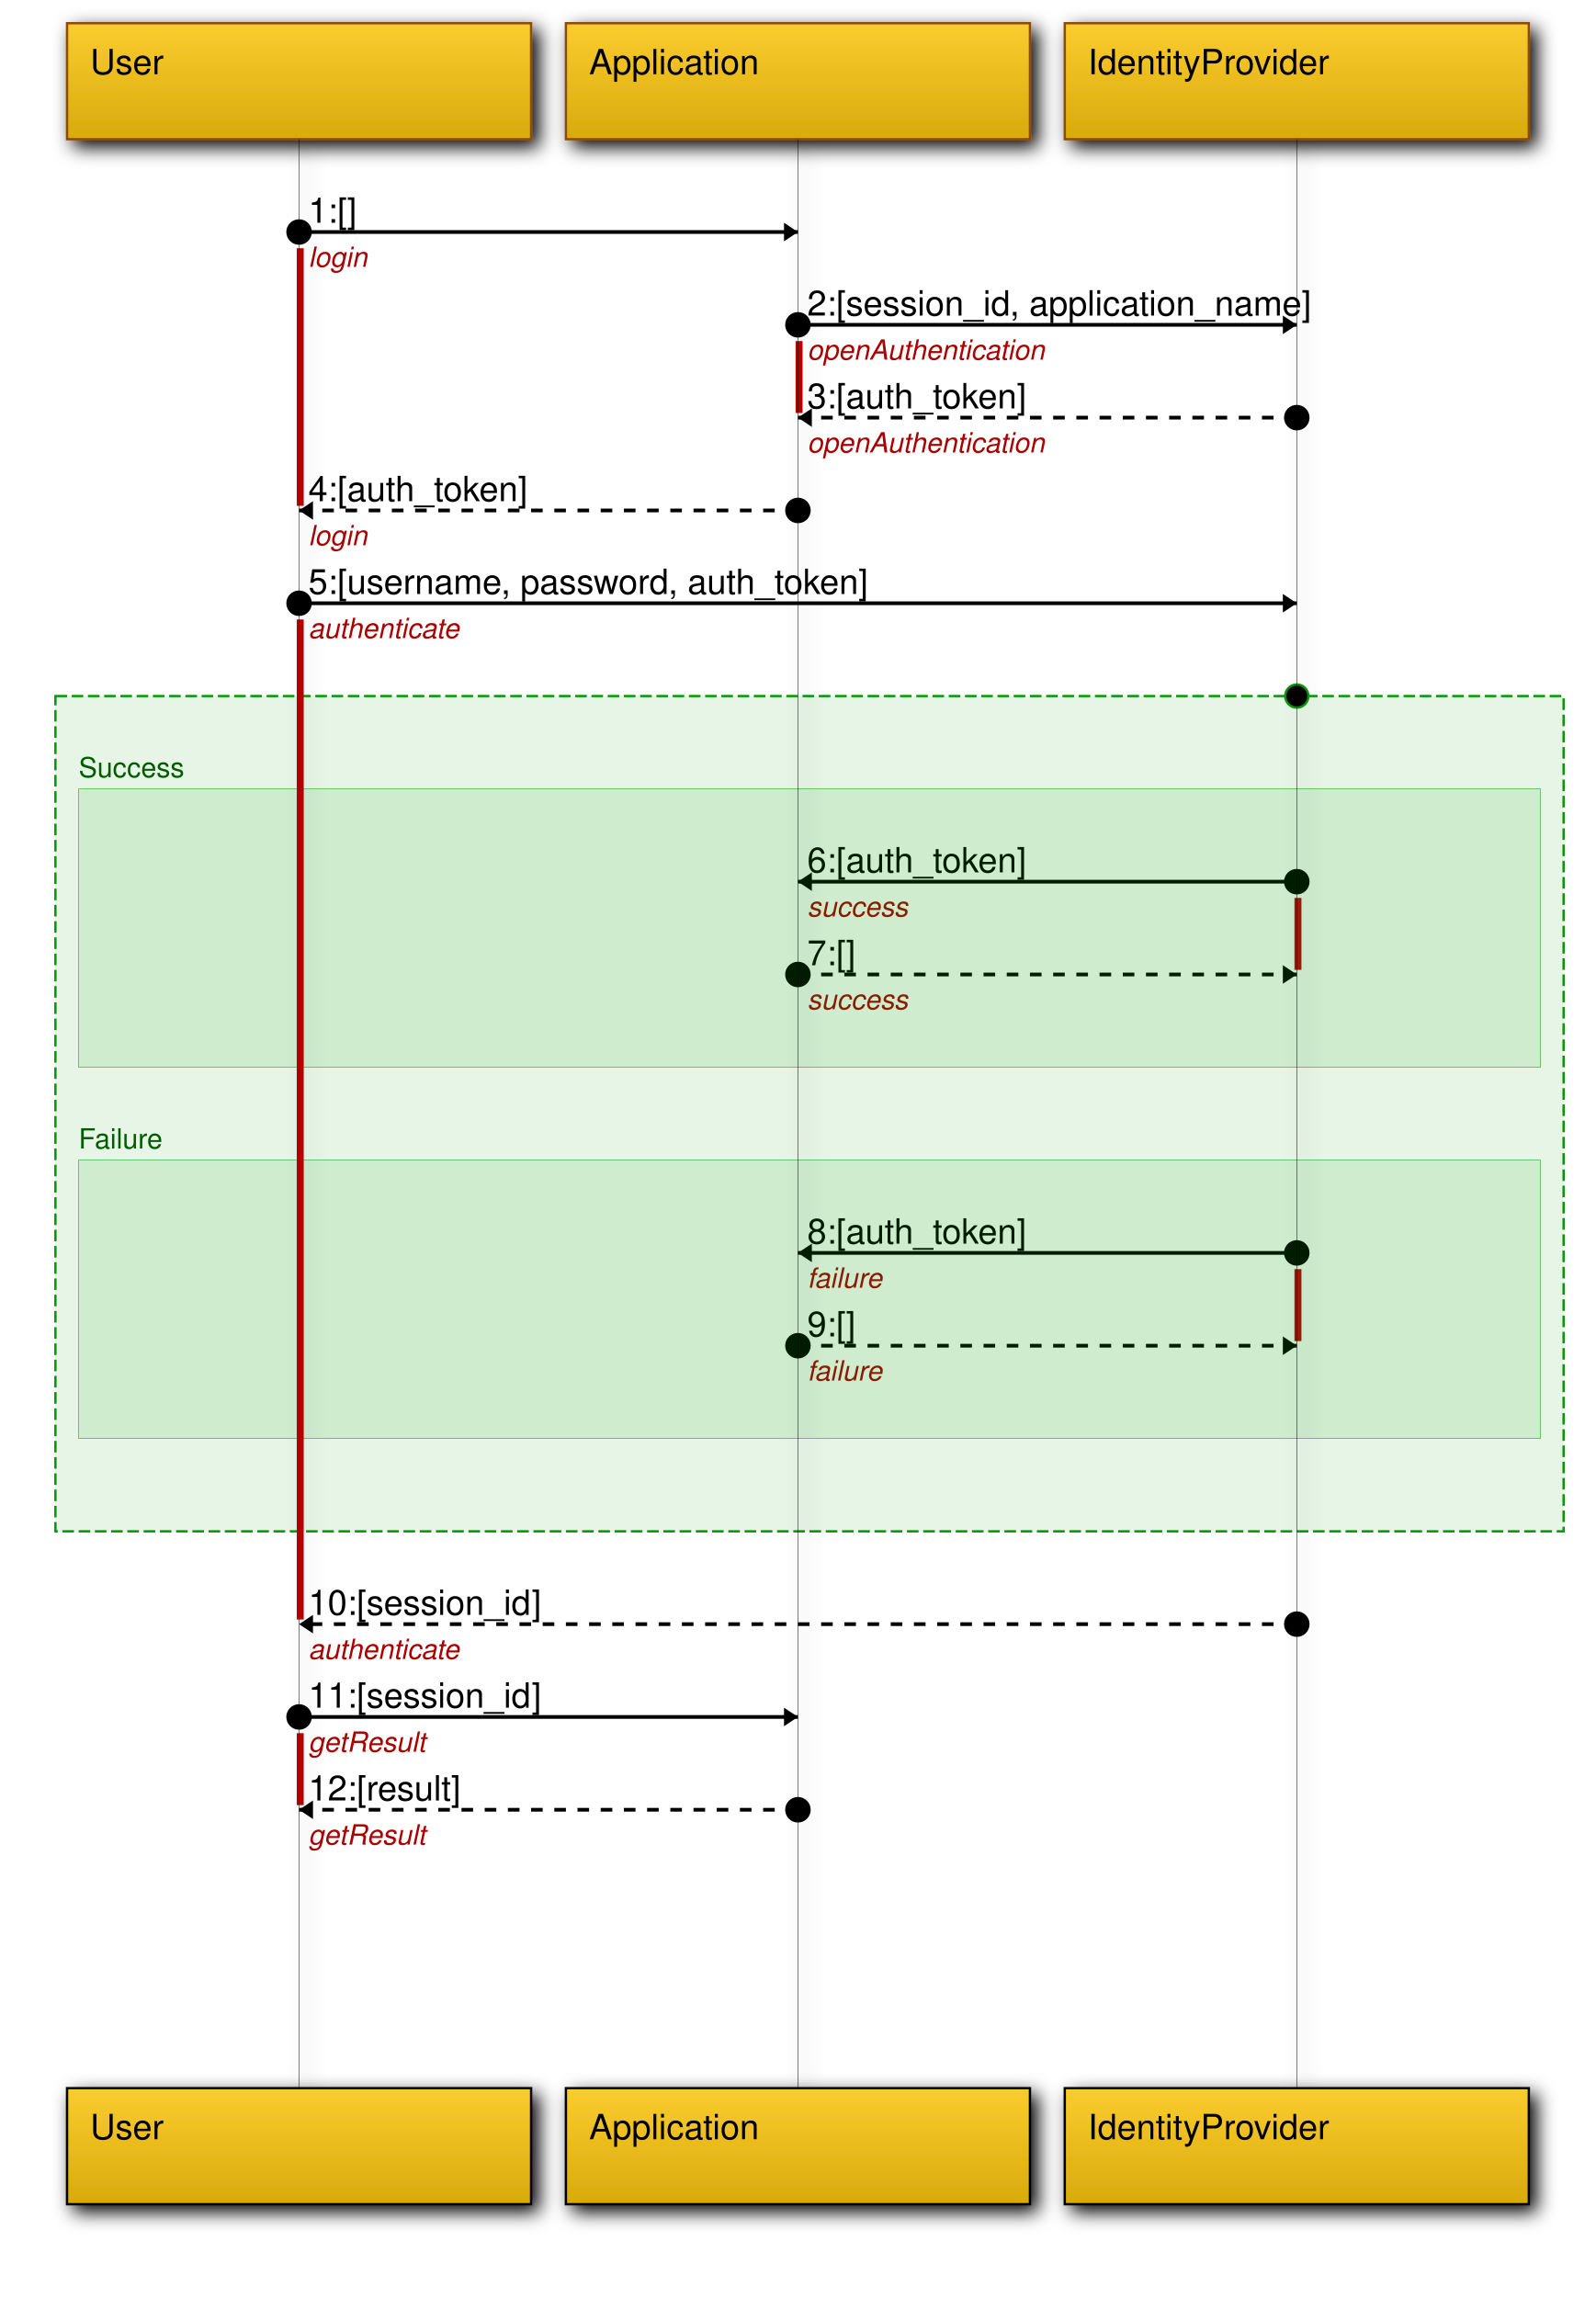
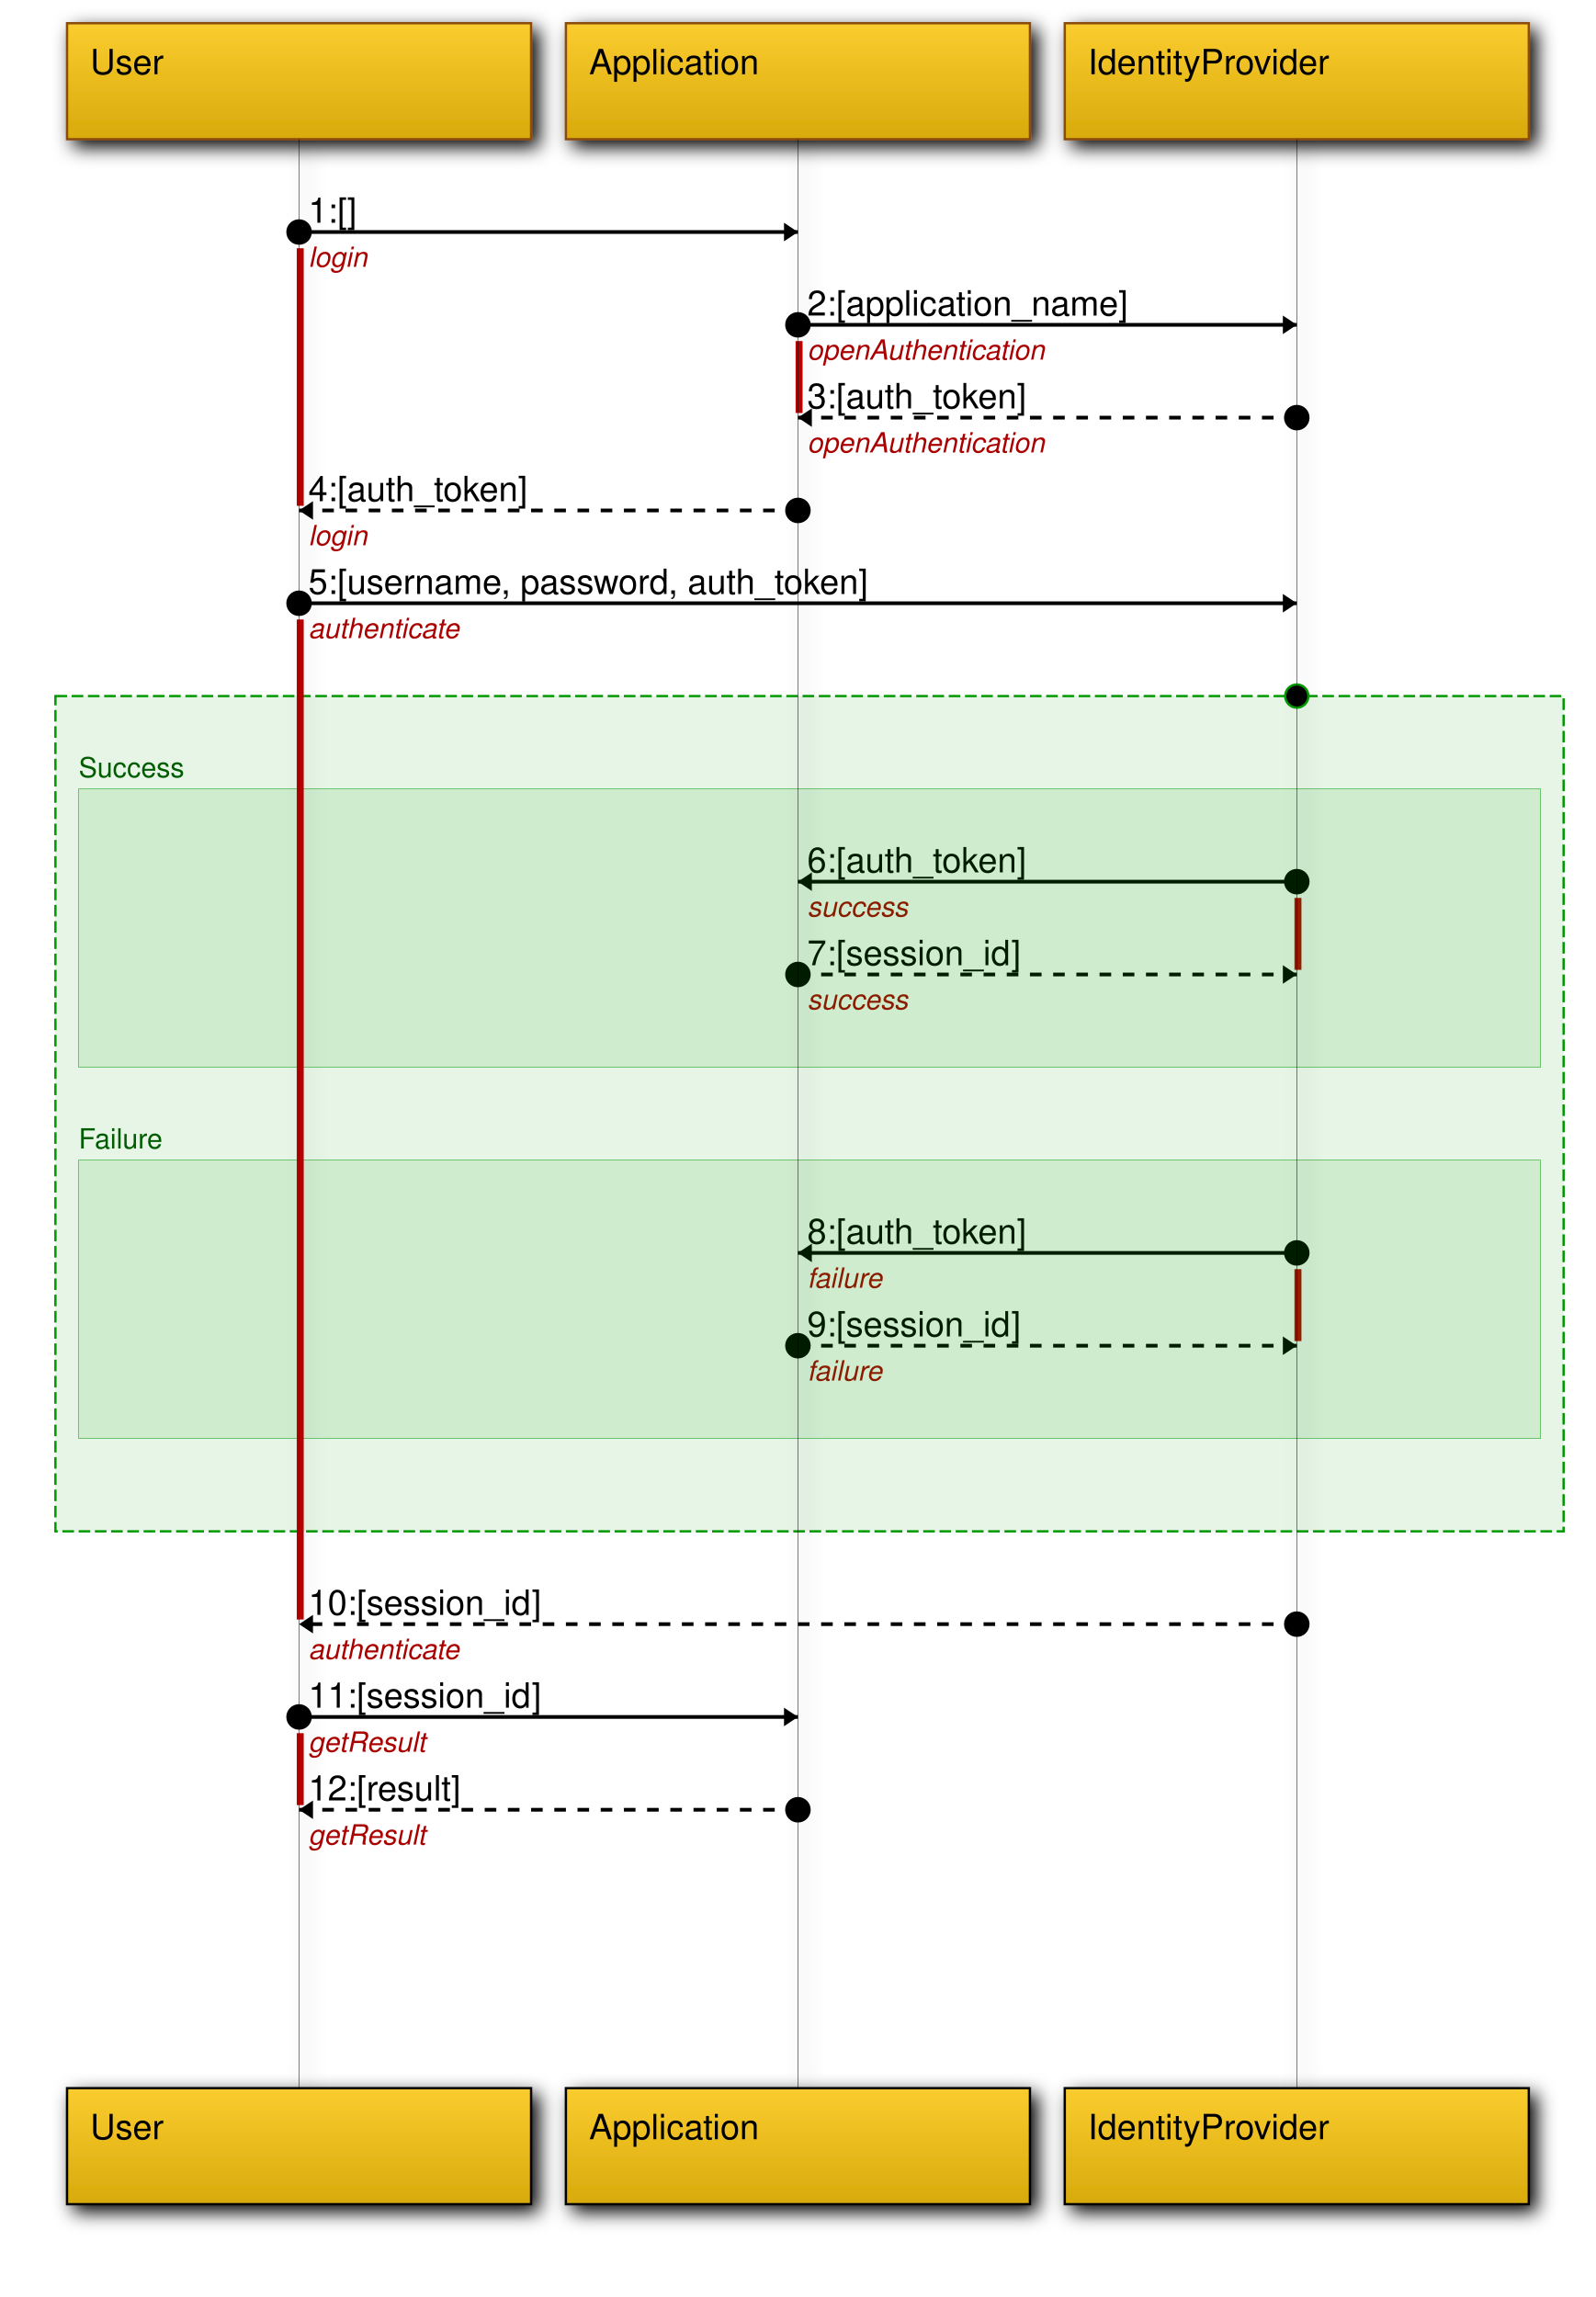
<svg xmlns="http://www.w3.org/2000/svg" width="660" height="990" style="animation-delay: 0s; animation-direction: normal; animation-duration: 0s; animation-fill-mode: none; animation-iteration-count: 1; animation-name: none; animation-play-state: running; animation-timing-function: ease; background-attachment: scroll; background-blend-mode: normal; background-clip: border-box; background-color: rgba(0, 0, 0, 0); background-image: none; background-origin: padding-box; background-position: 0% 0%; background-repeat: repeat; background-size: auto; border-bottom-color: rgb(0, 0, 0); border-bottom-left-radius: 0px; border-bottom-right-radius: 0px; border-bottom-style: none; border-bottom-width: 0px; border-collapse: separate; border-image-outset: 0px; border-image-repeat: stretch; border-image-slice: 100%; border-image-source: none; border-image-width: 1; border-left-color: rgb(0, 0, 0); border-left-style: none; border-left-width: 0px; border-right-color: rgb(0, 0, 0); border-right-style: none; border-right-width: 0px; border-top-color: rgb(0, 0, 0); border-top-left-radius: 0px; border-top-right-radius: 0px; border-top-style: none; border-top-width: 0px; bottom: auto; box-shadow: none; box-sizing: content-box; caption-side: top; clear: none; clip: auto; color: rgb(0, 0, 0); content: ; cursor: auto; direction: ltr; display: inline; empty-cells: show; float: none; font-family: Helvetica; font-kerning: auto; font-size: 16px; font-stretch: normal; font-style: normal; font-variant: normal; font-variant-ligatures: normal; font-weight: normal; height: 950px; image-rendering: auto; isolation: auto; left: auto; letter-spacing: normal; line-height: normal; list-style-image: none; list-style-position: outside; list-style-type: disc; margin-bottom: 0px; margin-left: 0px; margin-right: 0px; margin-top: 0px; max-height: none; max-width: none; min-height: 0px; min-width: 0px; mix-blend-mode: normal; motion-offset: 0px; motion-path: none; motion-rotation: auto 0deg; object-fit: fill; object-position: 50% 50%; opacity: 1; orphans: auto; outline-color: rgb(0, 0, 0); outline-offset: 0px; outline-style: none; outline-width: 0px; overflow-wrap: normal; overflow-x: hidden; overflow-y: hidden; padding-bottom: 0px; padding-left: 0px; padding-right: 0px; padding-top: 0px; page-break-after: auto; page-break-before: auto; page-break-inside: auto; pointer-events: auto; position: static; resize: none; right: auto; speak: normal; table-layout: auto; tab-size: 8; text-align: start; text-align-last: auto; text-decoration: none; text-indent: 0px; text-rendering: auto; text-shadow: none; text-overflow: clip; text-transform: none; top: auto; touch-action: auto; transition-delay: 0s; transition-duration: 0s; transition-property: all; transition-timing-function: ease; unicode-bidi: normal; vertical-align: baseline; visibility: visible; white-space: normal; widows: 1; width: 660px; will-change: auto; word-break: normal; word-spacing: 0px; word-wrap: normal; z-index: auto; zoom: 1; -webkit-appearance: none; backface-visibility: visible; -webkit-background-clip: border-box; -webkit-background-composite: source-over; -webkit-background-origin: padding-box; -webkit-border-horizontal-spacing: 0px; -webkit-border-image: none; -webkit-border-vertical-spacing: 0px; -webkit-box-align: stretch; -webkit-box-decoration-break: slice; -webkit-box-direction: normal; -webkit-box-flex: 0; -webkit-box-flex-group: 1; -webkit-box-lines: single; -webkit-box-ordinal-group: 1; -webkit-box-orient: horizontal; -webkit-box-pack: start; -webkit-box-reflect: none; -webkit-clip-path: none; -webkit-column-break-after: auto; -webkit-column-break-before: auto; -webkit-column-break-inside: auto; -webkit-column-count: auto; -webkit-column-gap: normal; -webkit-column-rule-color: rgb(0, 0, 0); -webkit-column-rule-style: none; -webkit-column-rule-width: 0px; -webkit-column-span: none; -webkit-column-width: auto; -webkit-filter: none; align-content: stretch; align-items: stretch; align-self: stretch; flex-basis: auto; flex-grow: 0; flex-shrink: 1; flex-direction: row; flex-wrap: nowrap; justify-content: flex-start; -webkit-font-smoothing: auto; -webkit-highlight: none; -webkit-hyphenate-character: auto; -webkit-line-break: auto; -webkit-line-clamp: none; -webkit-locale: auto; -webkit-margin-before-collapse: collapse; -webkit-margin-after-collapse: collapse; -webkit-mask-box-image: none; -webkit-mask-box-image-outset: 0px; -webkit-mask-box-image-repeat: stretch; -webkit-mask-box-image-slice: 0 fill; -webkit-mask-box-image-source: none; -webkit-mask-box-image-width: auto; -webkit-mask-clip: border-box; -webkit-mask-composite: source-over; -webkit-mask-image: none; -webkit-mask-origin: border-box; -webkit-mask-position: 0% 0%; -webkit-mask-repeat: repeat; -webkit-mask-size: auto; order: 0; perspective: none; perspective-origin: 330px 475px; -webkit-print-color-adjust: economy; -webkit-rtl-ordering: logical; shape-outside: none; shape-image-threshold: 0; shape-margin: 0px; -webkit-tap-highlight-color: rgba(0, 0, 0, 0.18); -webkit-text-combine: none; -webkit-text-decorations-in-effect: none; -webkit-text-emphasis-color: rgb(0, 0, 0); -webkit-text-emphasis-position: over; -webkit-text-emphasis-style: none; -webkit-text-fill-color: rgb(0, 0, 0); -webkit-text-orientation: vertical-right; -webkit-text-security: none; -webkit-text-stroke-color: rgb(0, 0, 0); -webkit-text-stroke-width: 0px; transform: none; transform-origin: 330px 475px; transform-style: flat; -webkit-user-drag: auto; -webkit-user-modify: read-only; -webkit-user-select: text; -webkit-writing-mode: horizontal-tb; -webkit-app-region: no-drag; buffered-rendering: auto; clip-path: none; clip-rule: nonzero; mask: none; filter: none; flood-color: rgb(0, 0, 0); flood-opacity: 1; lighting-color: rgb(255, 255, 255); stop-color: rgb(0, 0, 0); stop-opacity: 1; color-interpolation: sRGB; color-interpolation-filters: linearRGB; color-rendering: auto; fill: rgb(0, 0, 0); fill-opacity: 1; fill-rule: nonzero; marker-end: none; marker-mid: none; marker-start: none; mask-type: luminance; shape-rendering: auto; stroke: none; stroke-dasharray: none; stroke-dashoffset: 0px; stroke-linecap: butt; stroke-linejoin: miter; stroke-miterlimit: 4; stroke-opacity: 1; stroke-width: 1px; alignment-baseline: auto; baseline-shift: 0px; dominant-baseline: auto; text-anchor: start; writing-mode: horizontal-tb; vector-effect: none; paint-order: fill stroke markers; cx: 0px; cy: 0px; x: 0px; y: 0px; r: 0px; rx: 0px; ry: 0px;" version="1.1">
  <style type="text/css">.componentText {
  font-size:15px;
  fill:black;
}

.arrowLine {
  fill:black;
  stroke-width:5px;
}

.arrowText {
  font-size:15px;
  fill:black;
}

.arrowOperationText {
  font-size:12px;
  fill:#AA0000;
  font-style:italic;
}

.branchText {
  font-size:12px;
  fill:#005500;
}

.sequenceChartComponent {
  fill:orange;
  stroke:#999;
}
</style>
  <svg id="sequence_chart" viewBox="0 0 660 990">
    <defs>
      <linearGradient id="componentGrad" x1="0%" y1="0%" x2="0%" y2="100%">
        <stop offset="0%" style="stop-color:#FACC2E;stop-opacity:1" />
        <stop offset="100%" style="stop-color:#D8AA0C;stop-opacity:1" />
      </linearGradient>
    </defs>
    <defs>
      <filter id="shadow" x="-50%" y="-50%" width="200%" height="200%">
        <feOffset result="offOut" in="SourceAlpha" dx="3" dy="3" />
        <feGaussianBlur result="blurOut" in="offOut" stdDeviation="4" />
        <feBlend in="SourceGraphic" in2="blurOut" mode="normal" />
      </filter>
    </defs>
    <g>
      <circle stroke="black" cx="115" cy="100" r="5" />
      <path d="m 330,100 -6,4 0,-8 z" />
      <line x1="115" y1="100" x2="330" y2="100" style="stroke:black;stroke-width:1.6;" />
      <text class="arrowText" x="119.0" y="96.0">1:[]</text>
      <text class="arrowOperationText" x="119.0" y="115.0">login</text>
    </g>
    <g>
      <circle stroke="black" cx="330" cy="140" r="5" />
      <path d="m 545,140 -6,4 0,-8 z" />
      <line x1="330" y1="140" x2="545" y2="140" style="stroke:black;stroke-width:1.6;" />
-       <text class="arrowText" x="334.0" y="136.0">2:[session_id, application_name]</text>
+       <text class="arrowText" x="334.0" y="136.0">2:[application_name]</text>
      <text class="arrowOperationText" x="334.0" y="155.0">openAuthentication</text>
    </g>
    <g>
      <circle stroke="black" cx="545" cy="180" r="5" />
      <path d="m 330,180 6,4 0,-8 z" /> z"/&gt;<line x1="545" y1="180" x2="330" y2="180" style="stroke:black;stroke-width:1.6;" stroke-dasharray="5,5" />
      <text class="arrowText" x="334.0" y="176.0">3:[auth_token]</text>
      <text class="arrowOperationText" x="334.0" y="195.0">openAuthentication</text>
    </g>
    <rect x="329.0" y="147.0" width="3" height="31.0" style="fill:#BB0000" />
    <g>
      <circle stroke="black" cx="330" cy="220" r="5" />
      <path d="m 115,220 6,4 0,-8 z" /> z"/&gt;<line x1="330" y1="220" x2="115" y2="220" style="stroke:black;stroke-width:1.6;" stroke-dasharray="5,5" />
      <text class="arrowText" x="119.0" y="216.0">4:[auth_token]</text>
      <text class="arrowOperationText" x="119.0" y="235.0">login</text>
    </g>
    <rect x="114.0" y="107.0" width="3" height="111.0" style="fill:#BB0000" />
    <g>
      <circle stroke="black" cx="115" cy="260" r="5" />
      <path d="m 545,260 -6,4 0,-8 z" />
      <line x1="115" y1="260" x2="545" y2="260" style="stroke:black;stroke-width:1.6;" />
      <text class="arrowText" x="119.0" y="256.0">5:[username, password, auth_token]</text>
      <text class="arrowOperationText" x="119.0" y="275.0">authenticate</text>
    </g>
    <g>
      <circle stroke="black" cx="545" cy="380" r="5" />
      <path d="m 330,380 6,4 0,-8 z" /> z"/&gt;<line x1="545" y1="380" x2="330" y2="380" style="stroke:black;stroke-width:1.6;" />
      <text class="arrowText" x="334.0" y="376.0">6:[auth_token]</text>
      <text class="arrowOperationText" x="334.0" y="395.0">success</text>
    </g>
    <g>
      <circle stroke="black" cx="330" cy="420" r="5" />
      <path d="m 545,420 -6,4 0,-8 z" />
      <line x1="330" y1="420" x2="545" y2="420" style="stroke:black;stroke-width:1.6;" stroke-dasharray="5,5" />
-       <text class="arrowText" x="334.0" y="416.0">7:[]</text>
+       <text class="arrowText" x="334.0" y="416.0">7:[session_id]</text>
      <text class="arrowOperationText" x="334.0" y="435.0">success</text>
    </g>
    <rect x="544.0" y="387.0" width="3" height="31.0" style="fill:#BB0000" />
    <rect x="20.0" y="340.0" width="630.0" height="120.0" fill="#009900" fill-opacity="0.1" stroke="#009900" stroke-width="0.2" />
    <text class="branchText" x="20.0" y="335.0">Success</text>
    <g>
      <circle stroke="black" cx="545" cy="540" r="5" />
      <path d="m 330,540 6,4 0,-8 z" /> z"/&gt;<line x1="545" y1="540" x2="330" y2="540" style="stroke:black;stroke-width:1.6;" />
      <text class="arrowText" x="334.0" y="536.0">8:[auth_token]</text>
      <text class="arrowOperationText" x="334.0" y="555.0">failure</text>
    </g>
    <g>
      <circle stroke="black" cx="330" cy="580" r="5" />
      <path d="m 545,580 -6,4 0,-8 z" />
      <line x1="330" y1="580" x2="545" y2="580" style="stroke:black;stroke-width:1.6;" stroke-dasharray="5,5" />
-       <text class="arrowText" x="334.0" y="576.0">9:[]</text>
+       <text class="arrowText" x="334.0" y="576.0">9:[session_id]</text>
      <text class="arrowOperationText" x="334.0" y="595.0">failure</text>
    </g>
    <rect x="544.0" y="547.0" width="3" height="31.0" style="fill:#BB0000" />
    <rect x="20.0" y="500.0" width="630.0" height="120.0" fill="#009900" fill-opacity="0.1" stroke="#009900" stroke-width="0.2" />
    <text class="branchText" x="20.0" y="495.0">Failure</text>
    <rect x="10.0" y="300.0" width="650.0" height="360.0" fill="#009900" fill-opacity="0.1" stroke="#009900" stroke-width="1" stroke-dasharray="5,2" />
    <circle stroke="#009900" cx="545" cy="300.0" r="5" />
    <g>
      <circle stroke="black" cx="545" cy="700" r="5" />
      <path d="m 115,700 6,4 0,-8 z" /> z"/&gt;<line x1="545" y1="700" x2="115" y2="700" style="stroke:black;stroke-width:1.6;" stroke-dasharray="5,5" />
      <text class="arrowText" x="119.0" y="696.0">10:[session_id]</text>
      <text class="arrowOperationText" x="119.0" y="715.0">authenticate</text>
    </g>
    <rect x="114.0" y="267.0" width="3" height="431.0" style="fill:#BB0000" />
    <g>
      <circle stroke="black" cx="115" cy="740" r="5" />
      <path d="m 330,740 -6,4 0,-8 z" />
      <line x1="115" y1="740" x2="330" y2="740" style="stroke:black;stroke-width:1.6;" />
      <text class="arrowText" x="119.0" y="736.0">11:[session_id]</text>
      <text class="arrowOperationText" x="119.0" y="755.0">getResult</text>
    </g>
    <g>
      <circle stroke="black" cx="330" cy="780" r="5" />
      <path d="m 115,780 6,4 0,-8 z" /> z"/&gt;<line x1="330" y1="780" x2="115" y2="780" style="stroke:black;stroke-width:1.6;" stroke-dasharray="5,5" />
      <text class="arrowText" x="119.0" y="776.0">12:[result]</text>
      <text class="arrowOperationText" x="119.0" y="795.0">getResult</text>
    </g>
    <rect x="114.0" y="747.0" width="3" height="31.0" style="fill:#BB0000" />
    <g filter="url(#shadow)" fill="url(#componentGrad)">
      <path stroke="#8A4B08" d="m 15,10 200,0 0,50 -200,0 z" />
      <line x1="115" y1="60" x2="115" y2="900" style="stroke:#000000;stroke-width:0.2;" />
      <path stroke="#000000" d="m 15,900 200,0 0,50 -200,0 z" />
      <text class="componentText" x="25.0" y="32.0">User</text>
      <text class="componentText" x="25.0" y="922.0">User</text>
    </g>
    <g filter="url(#shadow)" fill="url(#componentGrad)">
      <path stroke="#8A4B08" d="m 445,10 200,0 0,50 -200,0 z" />
      <line x1="545" y1="60" x2="545" y2="900" style="stroke:#000000;stroke-width:0.2;" />
      <path stroke="#000000" d="m 445,900 200,0 0,50 -200,0 z" />
      <text class="componentText" x="455.0" y="32.0">IdentityProvider</text>
      <text class="componentText" x="455.0" y="922.0">IdentityProvider</text>
    </g>
    <g filter="url(#shadow)" fill="url(#componentGrad)">
      <path stroke="#8A4B08" d="m 230,10 200,0 0,50 -200,0 z" />
      <line x1="330" y1="60" x2="330" y2="900" style="stroke:#000000;stroke-width:0.2;" />
      <path stroke="#000000" d="m 230,900 200,0 0,50 -200,0 z" />
      <text class="componentText" x="240.0" y="32.0">Application</text>
      <text class="componentText" x="240.0" y="922.0">Application</text>
    </g>
  </svg>
</svg>
